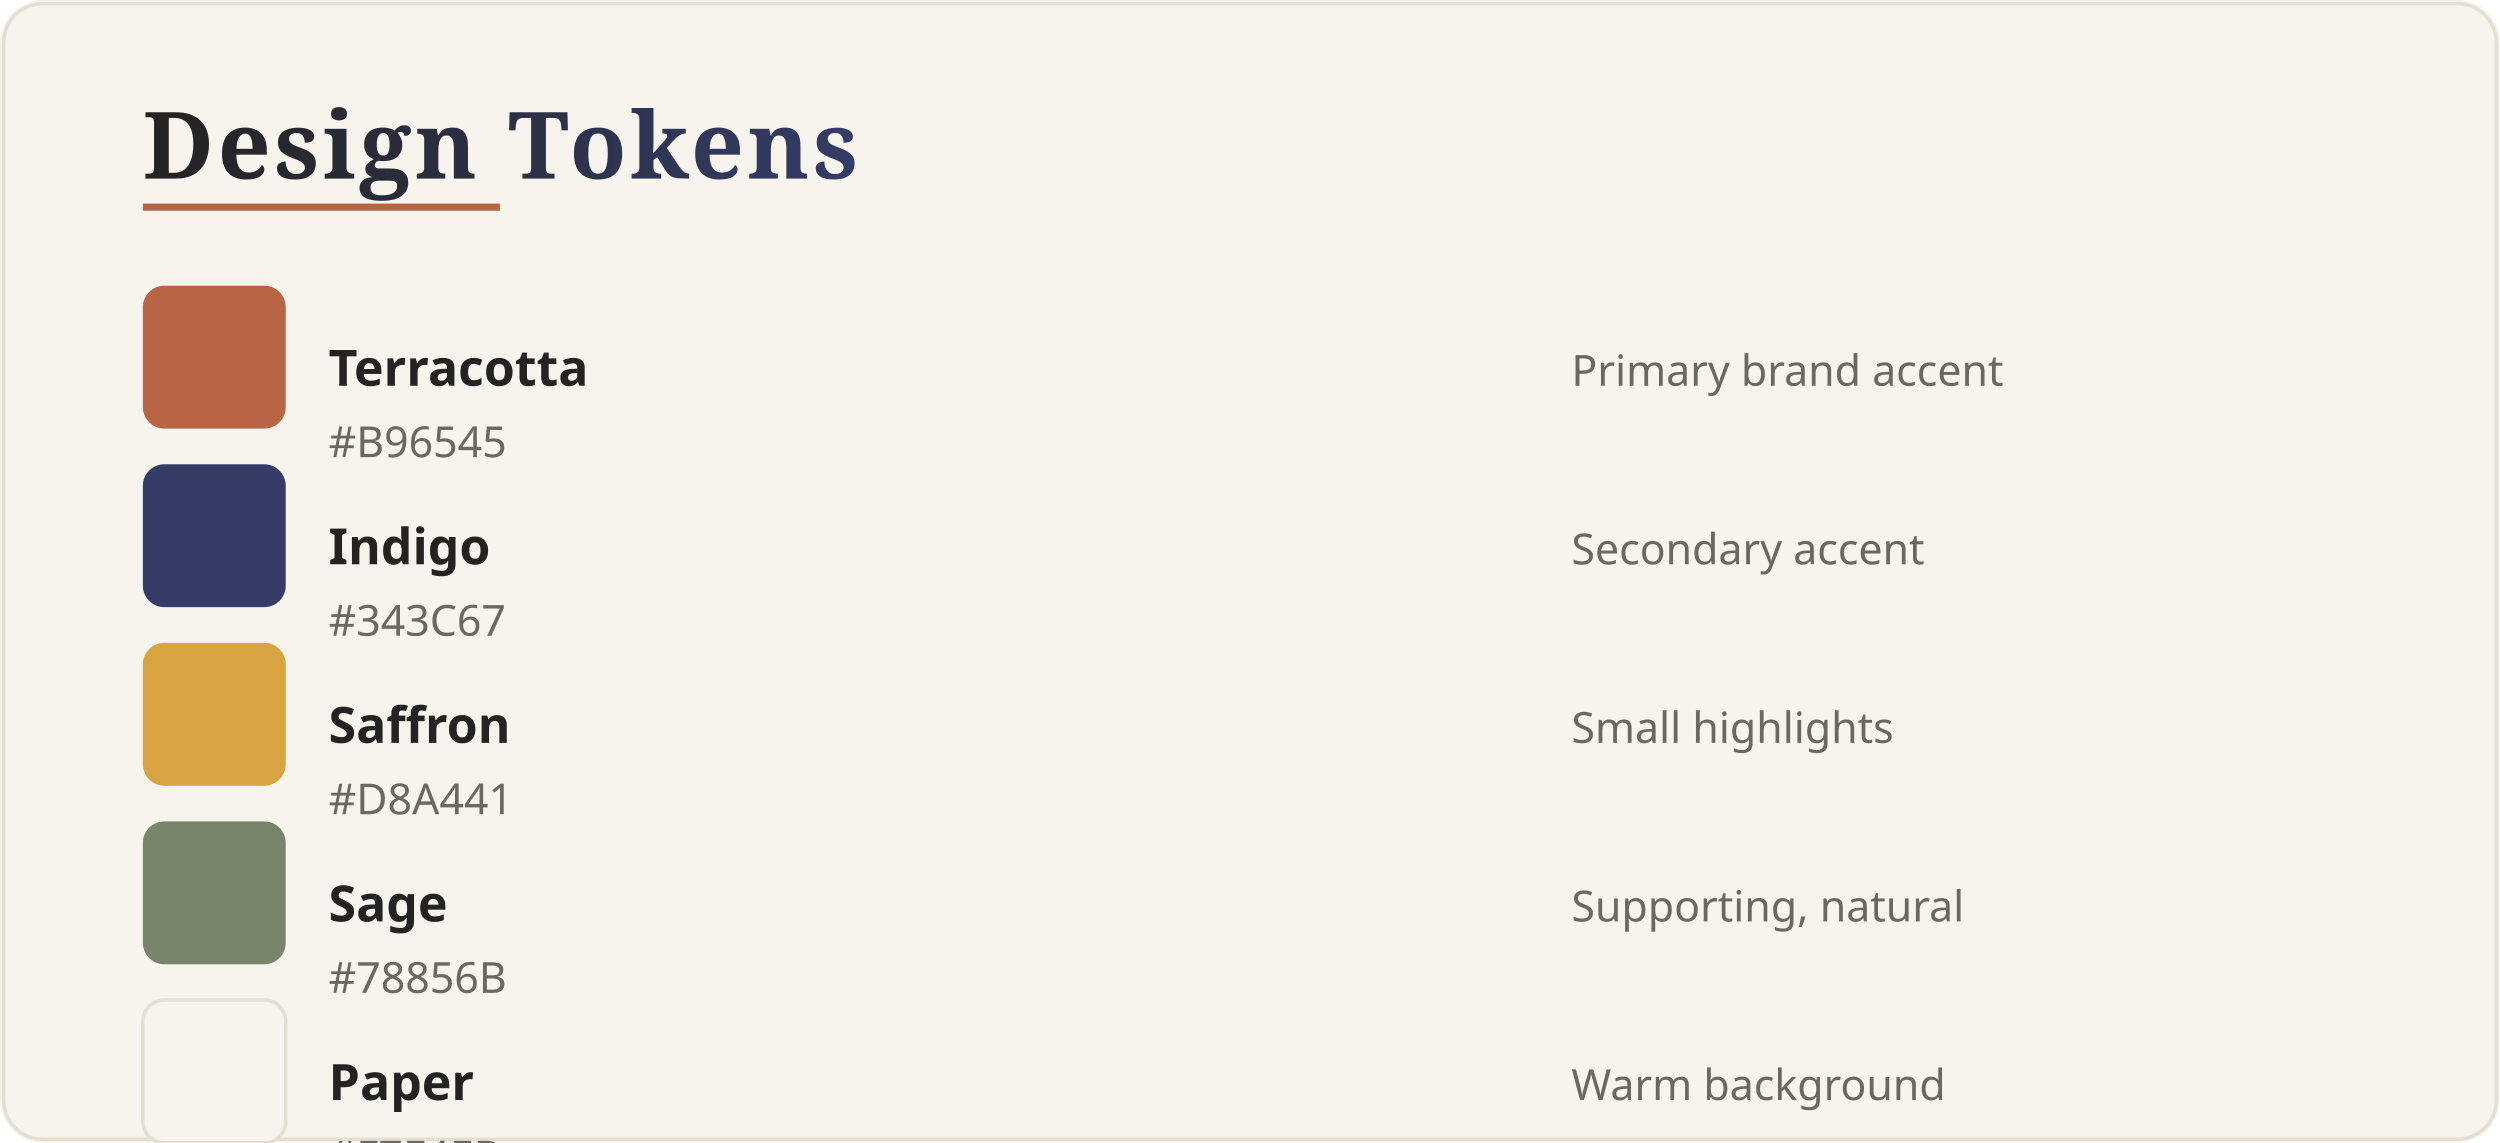
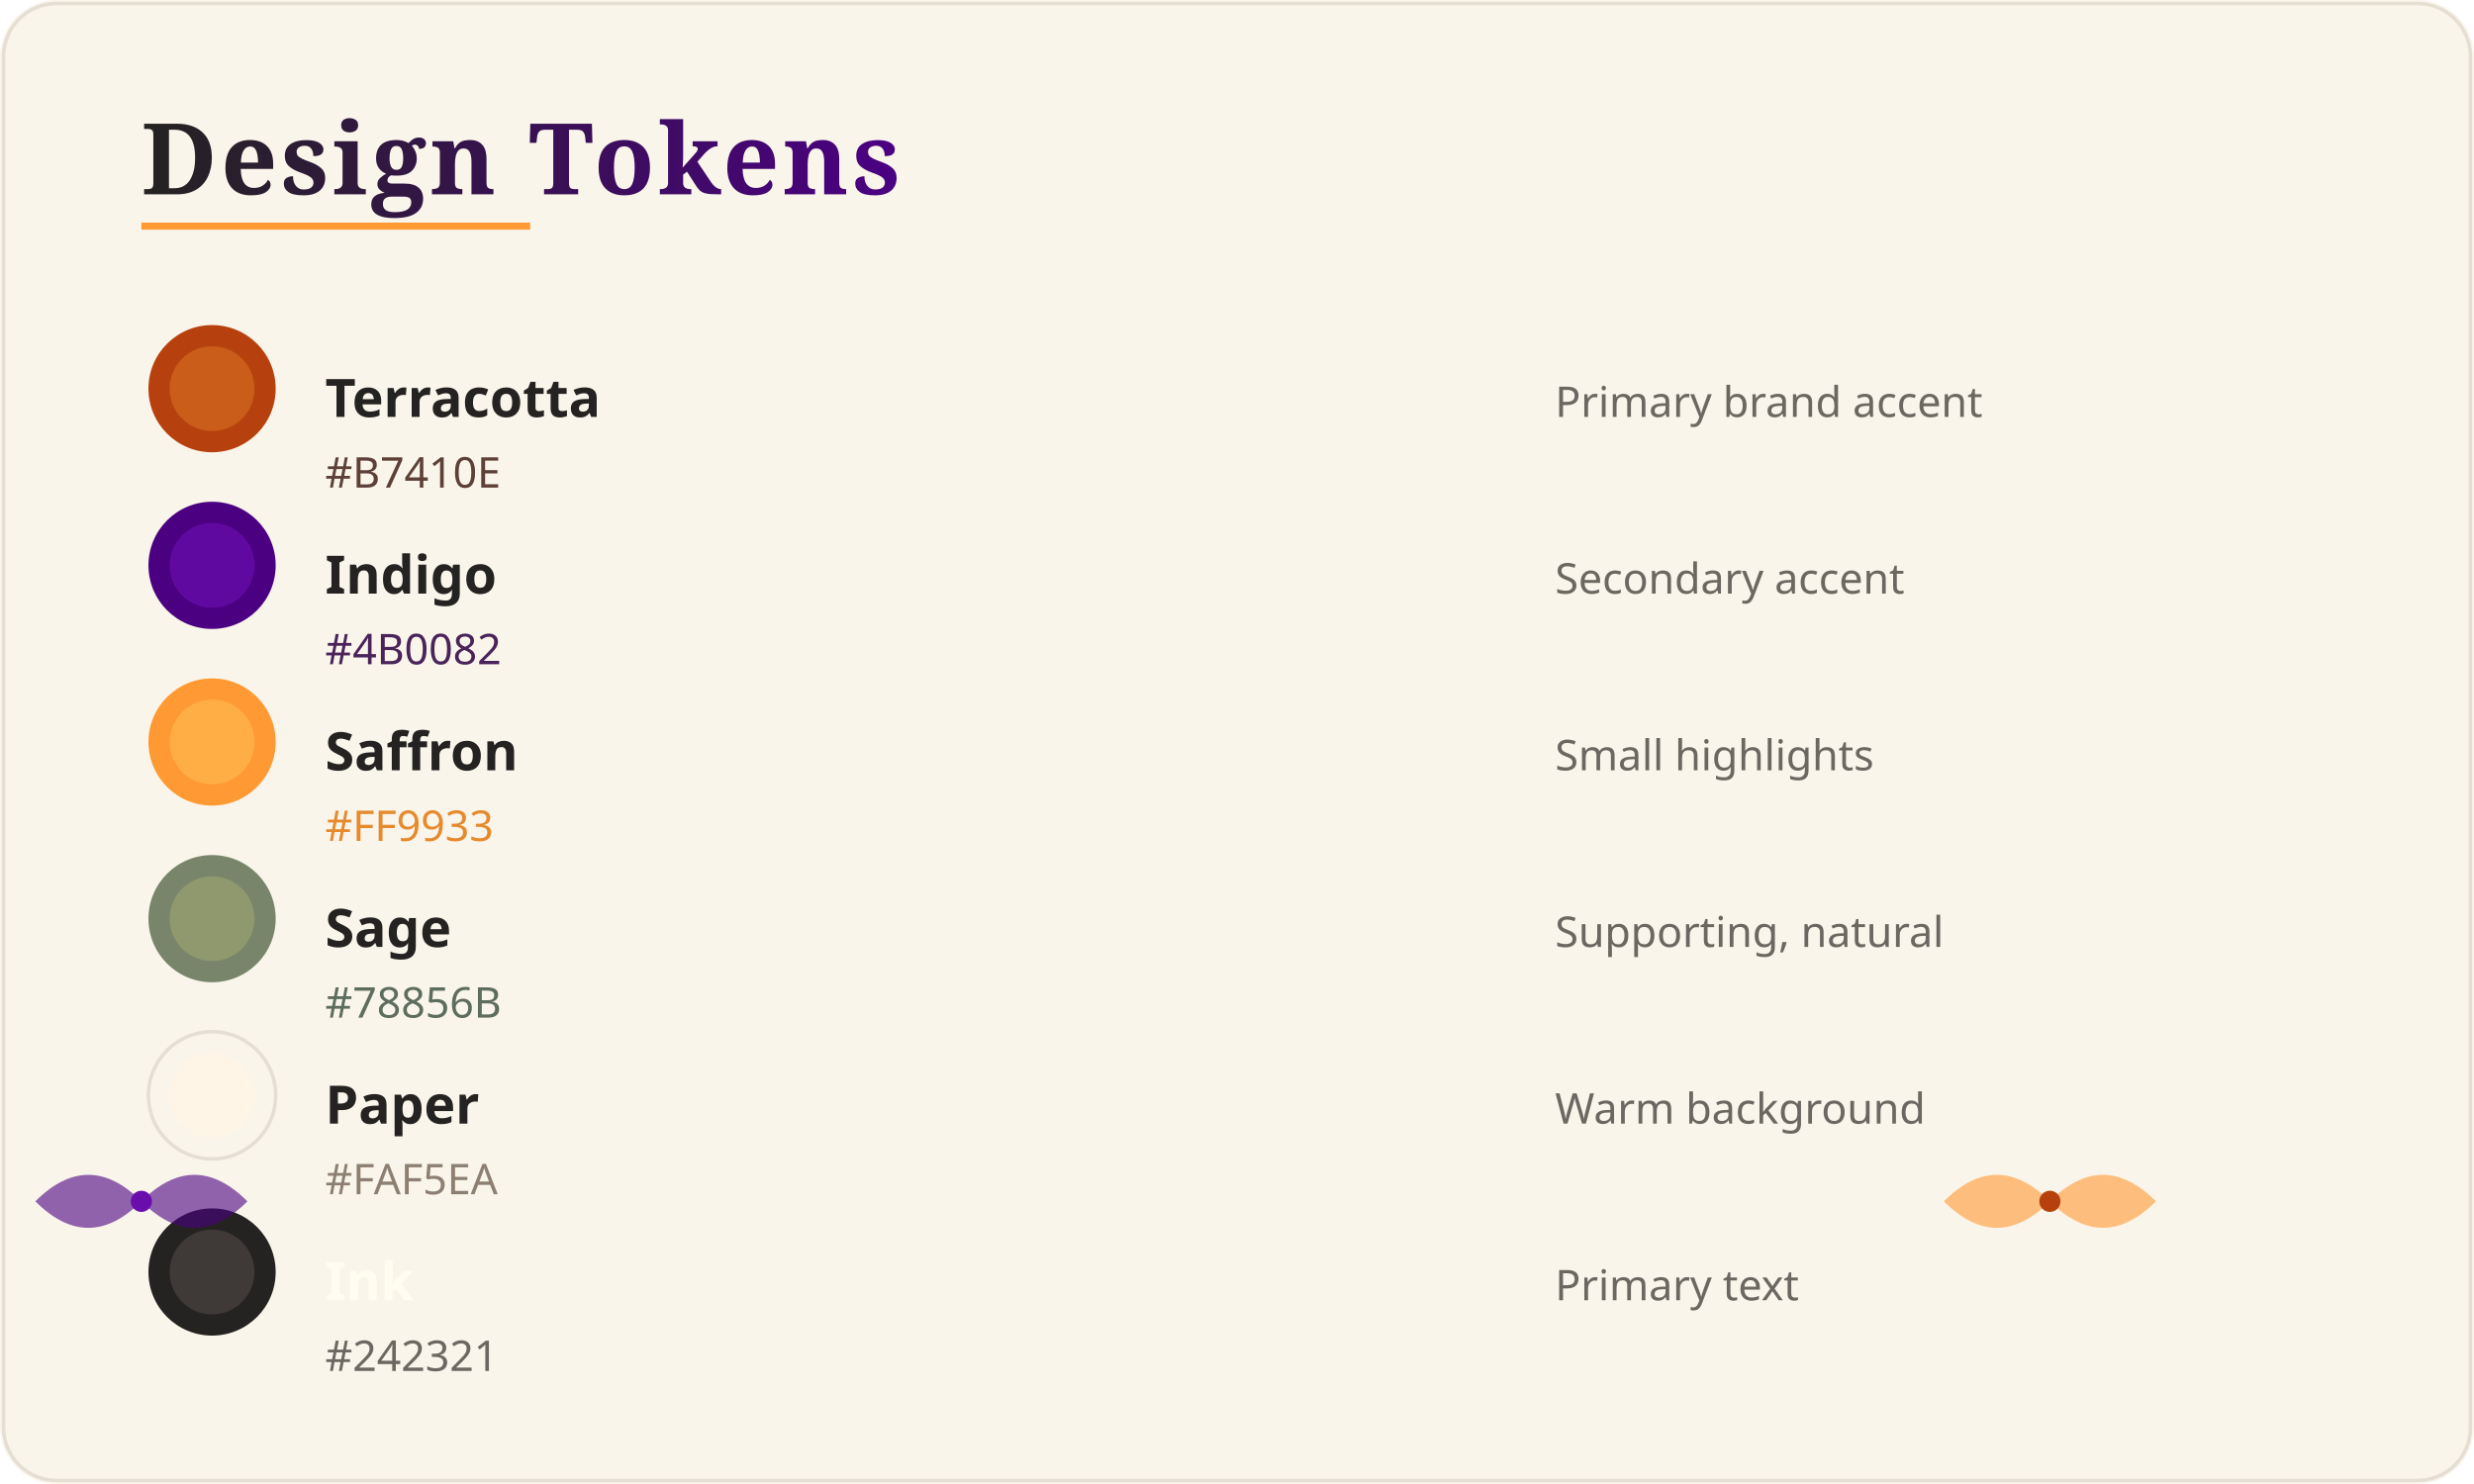
- <svg xmlns="http://www.w3.org/2000/svg" width="700" height="320" viewBox="0 0 700 320">
+ <svg xmlns="http://www.w3.org/2000/svg" width="700" height="420" viewBox="0 0 700 420">
  <defs>
    <linearGradient id="titleGrad" x1="0%" y1="0%" x2="100%" y2="0%">
      <stop offset="0%" style="stop-color:#242321;stop-opacity:1" />
-       <stop offset="100%" style="stop-color:#343C67;stop-opacity:1" />
+       <stop offset="100%" style="stop-color:#4B0082;stop-opacity:1" />
    </linearGradient>
  </defs>
-   <rect width="700" height="320" fill="#F7F4ED" rx="12" />
-   <rect x="1" y="1" width="698" height="318" fill="none" stroke="#E4DED3" stroke-width="1" rx="11" />
-   <text x="40" y="50" font-family="'Cormorant Garamond', Georgia, serif" font-size="26" font-weight="700" fill="url(#titleGrad)" letter-spacing="1">Design Tokens</text>
-   <line x1="40" y1="58" x2="140" y2="58" stroke="#B96545" stroke-width="2" />
-   <g transform="translate(40, 80)">
-     <rect x="0" y="0" width="40" height="40" fill="#B96545" rx="6" />
-     <text x="52" y="28" font-family="'Manrope', sans-serif" font-size="14" fill="#242321" font-weight="600">Terracotta</text>
-     <text x="52" y="48" font-family="'Manrope', sans-serif" font-size="12" fill="#6B6862">#B96545</text>
+   <rect width="700" height="420" fill="#FAF5EA" rx="16" />
+   <rect x="1" y="1" width="698" height="418" fill="none" stroke="#E4DED3" stroke-width="1" rx="15" />
+   <text x="40" y="55" font-family="'Cormorant Garamond', Georgia, serif" font-size="28" font-weight="700" fill="url(#titleGrad)" letter-spacing="1">Design Tokens</text>
+   <line x1="40" y1="64" x2="150" y2="64" stroke="#FF9933" stroke-width="2" />
+   <g transform="translate(40, 90)">
+     <circle cx="20" cy="20" r="18" fill="#B7410E" />
+     <circle cx="20" cy="20" r="12" fill="#D2691E" opacity="0.7" />
+     <text x="52" y="28" font-family="'Manrope', sans-serif" font-size="15" fill="#242321" font-weight="600">Terracotta</text>
+     <text x="52" y="48" font-family="'Manrope', sans-serif" font-size="12" fill="#5D4037">#B7410E</text>
    <text x="400" y="28" font-family="'Manrope', sans-serif" font-size="12" fill="#6B6862">Primary brand accent</text>
-     <rect x="0" y="50" width="40" height="40" fill="#343C67" rx="6" />
-     <text x="52" y="78" font-family="'Manrope', sans-serif" font-size="14" fill="#242321" font-weight="600">Indigo</text>
-     <text x="52" y="98" font-family="'Manrope', sans-serif" font-size="12" fill="#6B6862">#343C67</text>
+     <circle cx="20" cy="70" r="18" fill="#4B0082" />
+     <circle cx="20" cy="70" r="12" fill="#6A0DAD" opacity="0.7" />
+     <text x="52" y="78" font-family="'Manrope', sans-serif" font-size="15" fill="#242321" font-weight="600">Indigo</text>
+     <text x="52" y="98" font-family="'Manrope', sans-serif" font-size="12" fill="#4A235A">#4B0082</text>
    <text x="400" y="78" font-family="'Manrope', sans-serif" font-size="12" fill="#6B6862">Secondary accent</text>
-     <rect x="0" y="100" width="40" height="40" fill="#D8A441" rx="6" />
-     <text x="52" y="128" font-family="'Manrope', sans-serif" font-size="14" fill="#242321" font-weight="600">Saffron</text>
-     <text x="52" y="148" font-family="'Manrope', sans-serif" font-size="12" fill="#6B6862">#D8A441</text>
+     <circle cx="20" cy="120" r="18" fill="#FF9933" />
+     <circle cx="20" cy="120" r="12" fill="#FFB74D" opacity="0.7" />
+     <text x="52" y="128" font-family="'Manrope', sans-serif" font-size="15" fill="#242321" font-weight="600">Saffron</text>
+     <text x="52" y="148" font-family="'Manrope', sans-serif" font-size="12" fill="#E68A2E">#FF9933</text>
    <text x="400" y="128" font-family="'Manrope', sans-serif" font-size="12" fill="#6B6862">Small highlights</text>
-     <rect x="0" y="150" width="40" height="40" fill="#78856B" rx="6" />
-     <text x="52" y="178" font-family="'Manrope', sans-serif" font-size="14" fill="#242321" font-weight="600">Sage</text>
-     <text x="52" y="198" font-family="'Manrope', sans-serif" font-size="12" fill="#6B6862">#78856B</text>
+     <circle cx="20" cy="170" r="18" fill="#78856B" />
+     <circle cx="20" cy="170" r="12" fill="#9AA06D" opacity="0.7" />
+     <text x="52" y="178" font-family="'Manrope', sans-serif" font-size="15" fill="#242321" font-weight="600">Sage</text>
+     <text x="52" y="198" font-family="'Manrope', sans-serif" font-size="12" fill="#5D6D5E">#78856B</text>
    <text x="400" y="178" font-family="'Manrope', sans-serif" font-size="12" fill="#6B6862">Supporting, natural</text>
-     <rect x="0" y="200" width="40" height="40" fill="#F7F4ED" rx="6" stroke="#E4DED3" stroke-width="1" />
-     <text x="52" y="228" font-family="'Manrope', sans-serif" font-size="14" fill="#242321" font-weight="600">Paper</text>
-     <text x="52" y="248" font-family="'Manrope', sans-serif" font-size="12" fill="#6B6862">#F7F4ED</text>
+     <circle cx="20" cy="220" r="18" fill="#FAF5EA" stroke="#E4DED3" stroke-width="1" />
+     <circle cx="20" cy="220" r="12" fill="#FFF5E6" opacity="0.8" />
+     <text x="52" y="228" font-family="'Manrope', sans-serif" font-size="15" fill="#242321" font-weight="600">Paper</text>
+     <text x="52" y="248" font-family="'Manrope', sans-serif" font-size="12" fill="#8D8072">#FAF5EA</text>
    <text x="400" y="228" font-family="'Manrope', sans-serif" font-size="12" fill="#6B6862">Warm background</text>
-     <rect x="0" y="250" width="40" height="40" fill="#242321" rx="6" />
-     <text x="52" y="278" font-family="'Manrope', sans-serif" font-size="14" fill="#FFFDF0" font-weight="600">Ink</text>
+     <circle cx="20" cy="270" r="18" fill="#242321" />
+     <circle cx="20" cy="270" r="12" fill="#4A4441" opacity="0.7" />
+     <text x="52" y="278" font-family="'Manrope', sans-serif" font-size="15" fill="#FFFDF0" font-weight="600">Ink</text>
    <text x="52" y="298" font-family="'Manrope', sans-serif" font-size="12" fill="#6B6862">#242321</text>
    <text x="400" y="278" font-family="'Manrope', sans-serif" font-size="12" fill="#6B6862">Primary text</text>
  </g>
+   <g transform="translate(580, 340)">
+     <path d="M0,0 Q-15,-15 -30,0 Q-15,15 0,0 Q15,15 30,0 Q15,-15 0,0 Z" fill="#FF9933" opacity="0.6" />
+     <circle cx="0" cy="0" r="3" fill="#B7410E" />
+   </g>
+   <g transform="translate(40, 340)">
+     <path d="M0,0 Q-15,-15 -30,0 Q-15,15 0,0 Q15,15 30,0 Q15,-15 0,0 Z" fill="#4B0082" opacity="0.6" />
+     <circle cx="0" cy="0" r="3" fill="#6A0DAD" />
+   </g>
</svg>
